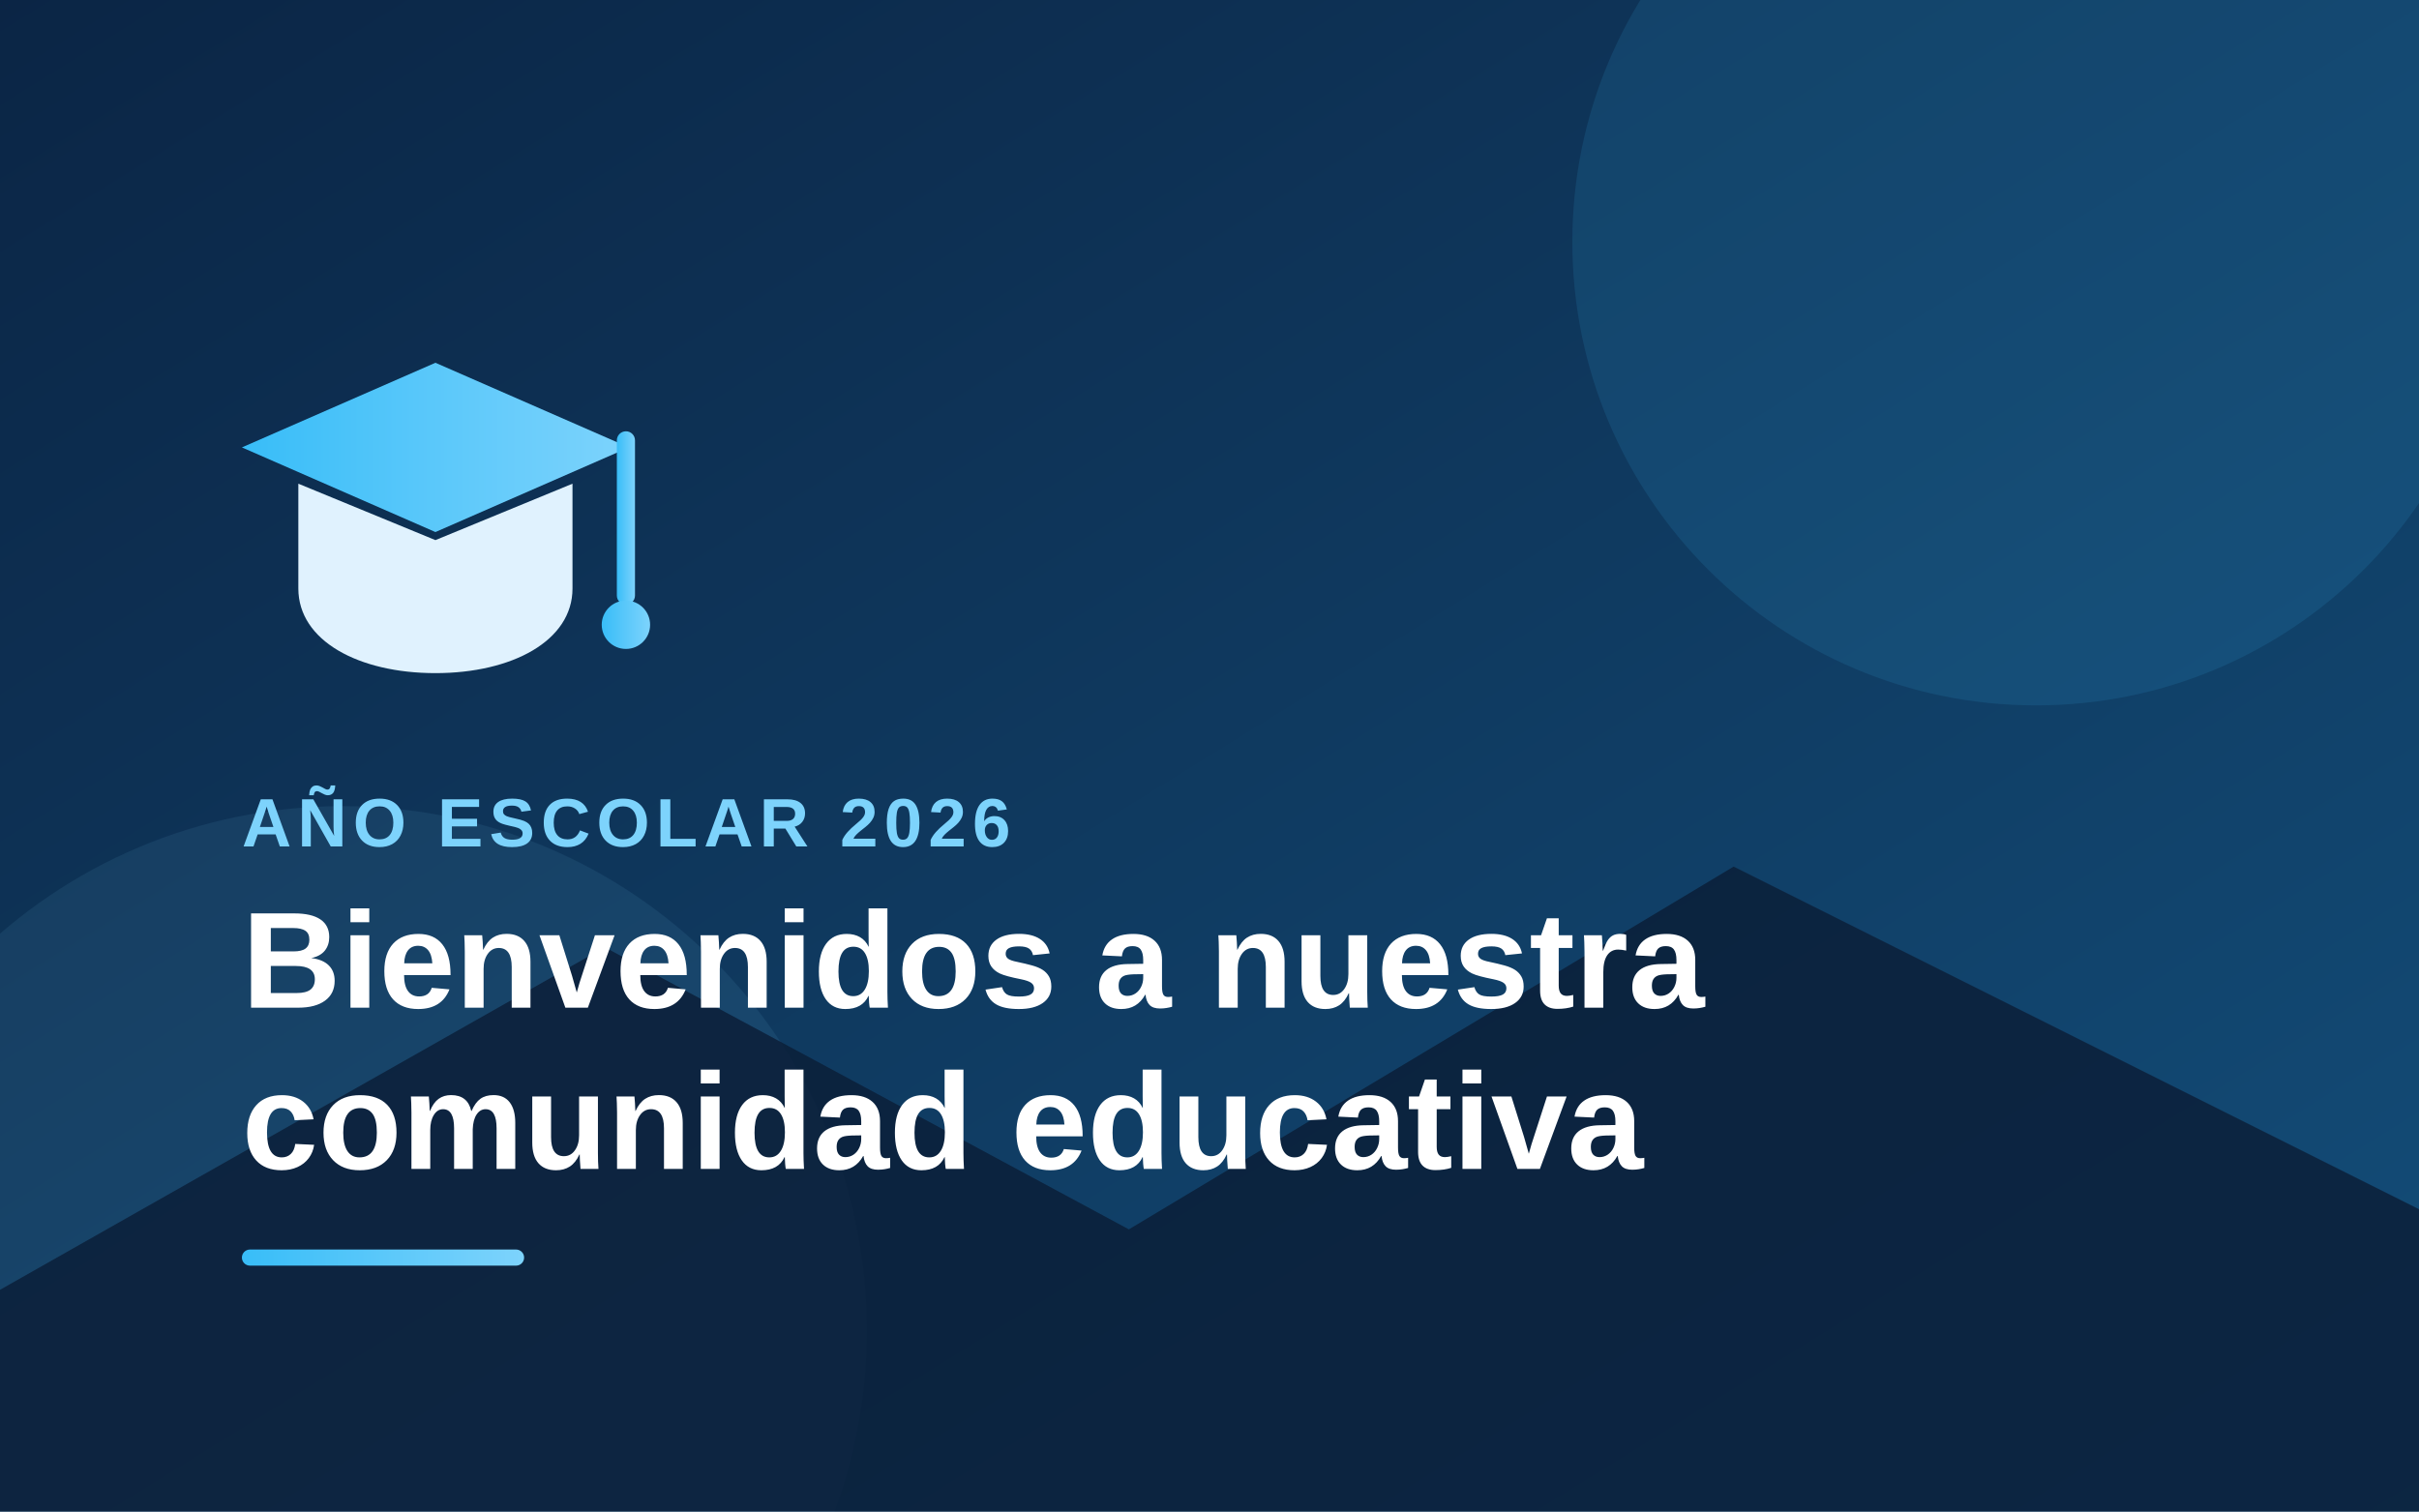
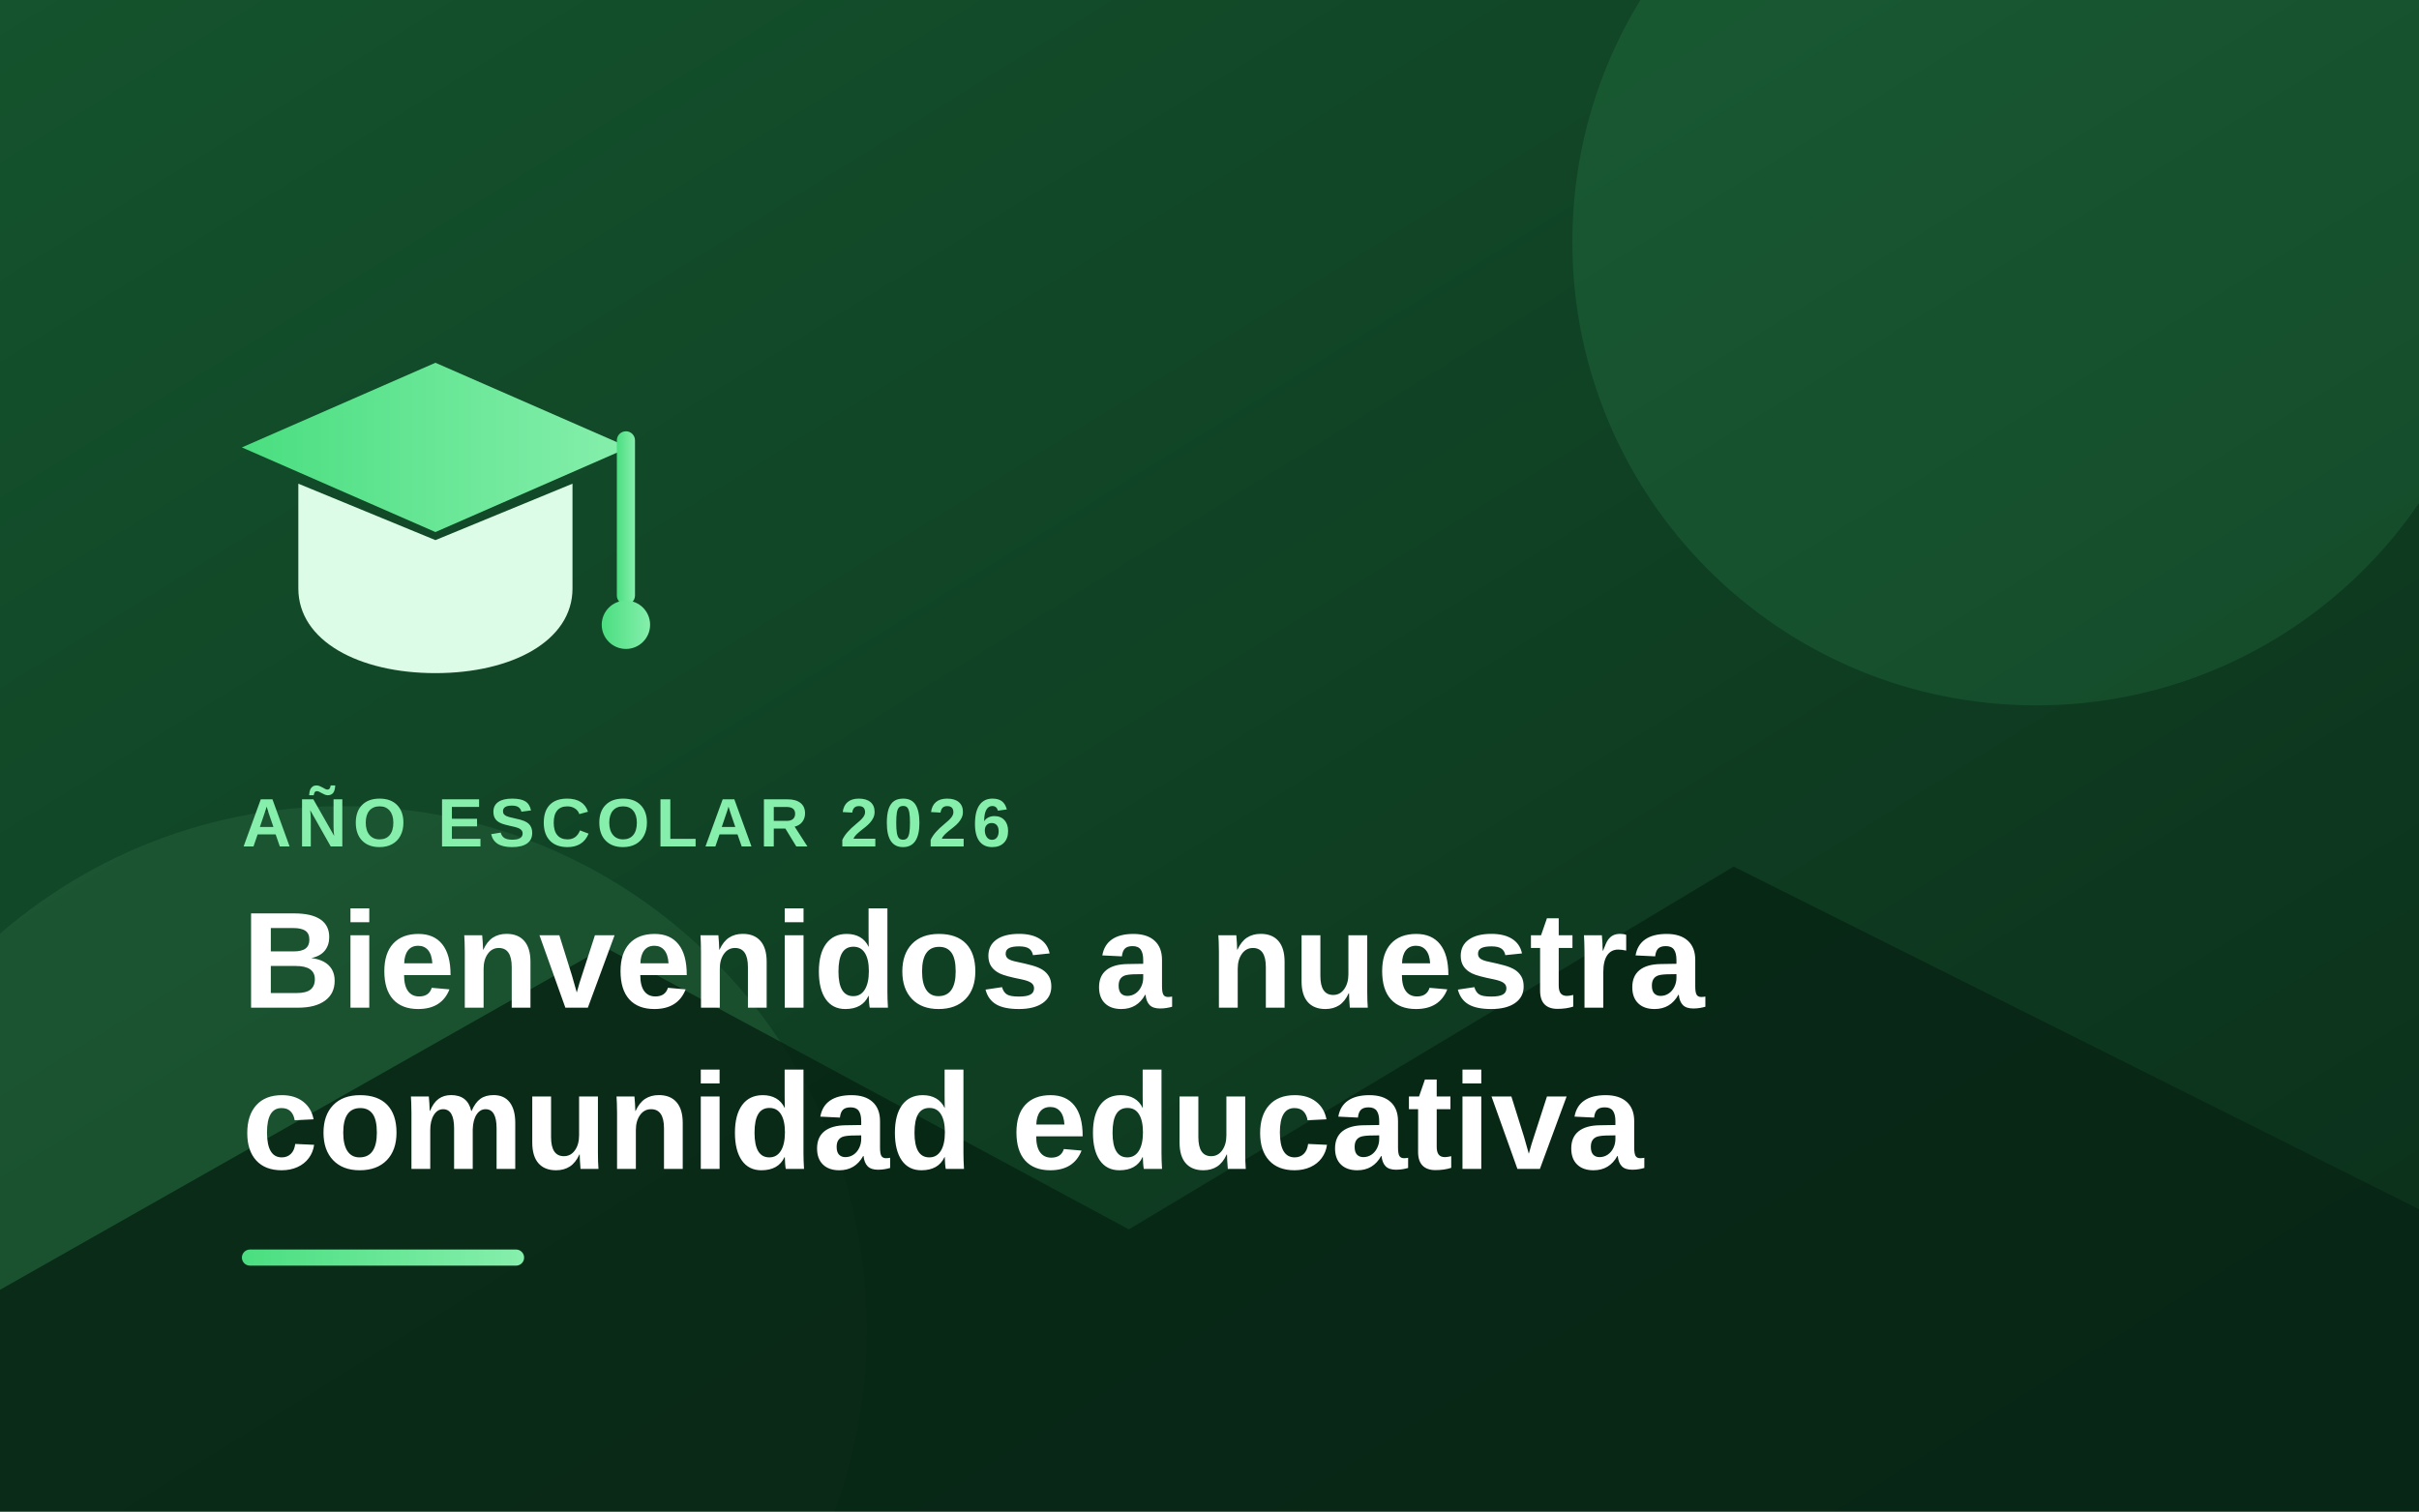
<svg xmlns="http://www.w3.org/2000/svg" viewBox="0 0 1200 750" role="img" aria-label="Bienvenidos al año escolar 2026">
  <defs>
    <linearGradient id="bg" x1="0" y1="0" x2="1" y2="1">
-       <stop offset="0" stop-color="#0b2545" />
-       <stop offset="1" stop-color="#134e7a" />
+       <stop offset="0" stop-color="#14532D" />
+       <stop offset="1" stop-color="#0B2E1A" />
    </linearGradient>
    <linearGradient id="accent" x1="0" y1="0" x2="1" y2="0">
-       <stop offset="0" stop-color="#38bdf8" />
-       <stop offset="1" stop-color="#7dd3fc" />
+       <stop offset="0" stop-color="#4ADE80" />
+       <stop offset="1" stop-color="#86EFAC" />
    </linearGradient>
  </defs>
  <rect width="1200" height="750" fill="url(#bg)" />
-   <circle cx="1010" cy="120" r="230" fill="#38bdf8" opacity="0.12" />
-   <circle cx="170" cy="660" r="260" fill="#7dd3fc" opacity="0.08" />
-   <path d="M0 640 L300 470 L560 610 L860 430 L1200 600 L1200 750 L0 750 Z" fill="#0a1e38" opacity="0.85" />
+   <circle cx="1010" cy="120" r="230" fill="#4ADE80" opacity="0.12" />
+   <circle cx="170" cy="660" r="260" fill="#86EFAC" opacity="0.08" />
+   <path d="M0 640 L300 470 L560 610 L860 430 L1200 600 L1200 750 L0 750 Z" fill="#072414" opacity="0.85" />
  <g transform="translate(120 180)">
    <path d="M0 42 L96 0 L192 42 L96 84 Z" fill="url(#accent)" />
-     <path d="M28 60 V112 C28 138 58 154 96 154 C134 154 164 138 164 112 V60 L96 88 Z" fill="#e0f2fe" />
+     <path d="M28 60 V112 C28 138 58 154 96 154 C134 154 164 138 164 112 V60 L96 88 Z" fill="#DCFCE7" />
    <rect x="186" y="34" width="9" height="86" rx="4.5" fill="url(#accent)" />
    <circle cx="190.5" cy="130" r="12" fill="url(#accent)" />
  </g>
-   <text x="120" y="420" font-family="Segoe UI, Arial, sans-serif" font-size="34" font-weight="600" fill="#7dd3fc" letter-spacing="3">AÑO ESCOLAR 2026</text>
+   <text x="120" y="420" font-family="Segoe UI, Arial, sans-serif" font-size="34" font-weight="600" fill="#86EFAC" letter-spacing="3">AÑO ESCOLAR 2026</text>
  <text x="120" y="500" font-family="Segoe UI, Arial, sans-serif" font-size="68" font-weight="800" fill="#ffffff">Bienvenidos a nuestra</text>
  <text x="120" y="580" font-family="Segoe UI, Arial, sans-serif" font-size="68" font-weight="800" fill="#ffffff">comunidad educativa</text>
  <rect x="120" y="620" width="140" height="8" rx="4" fill="url(#accent)" />
</svg>
